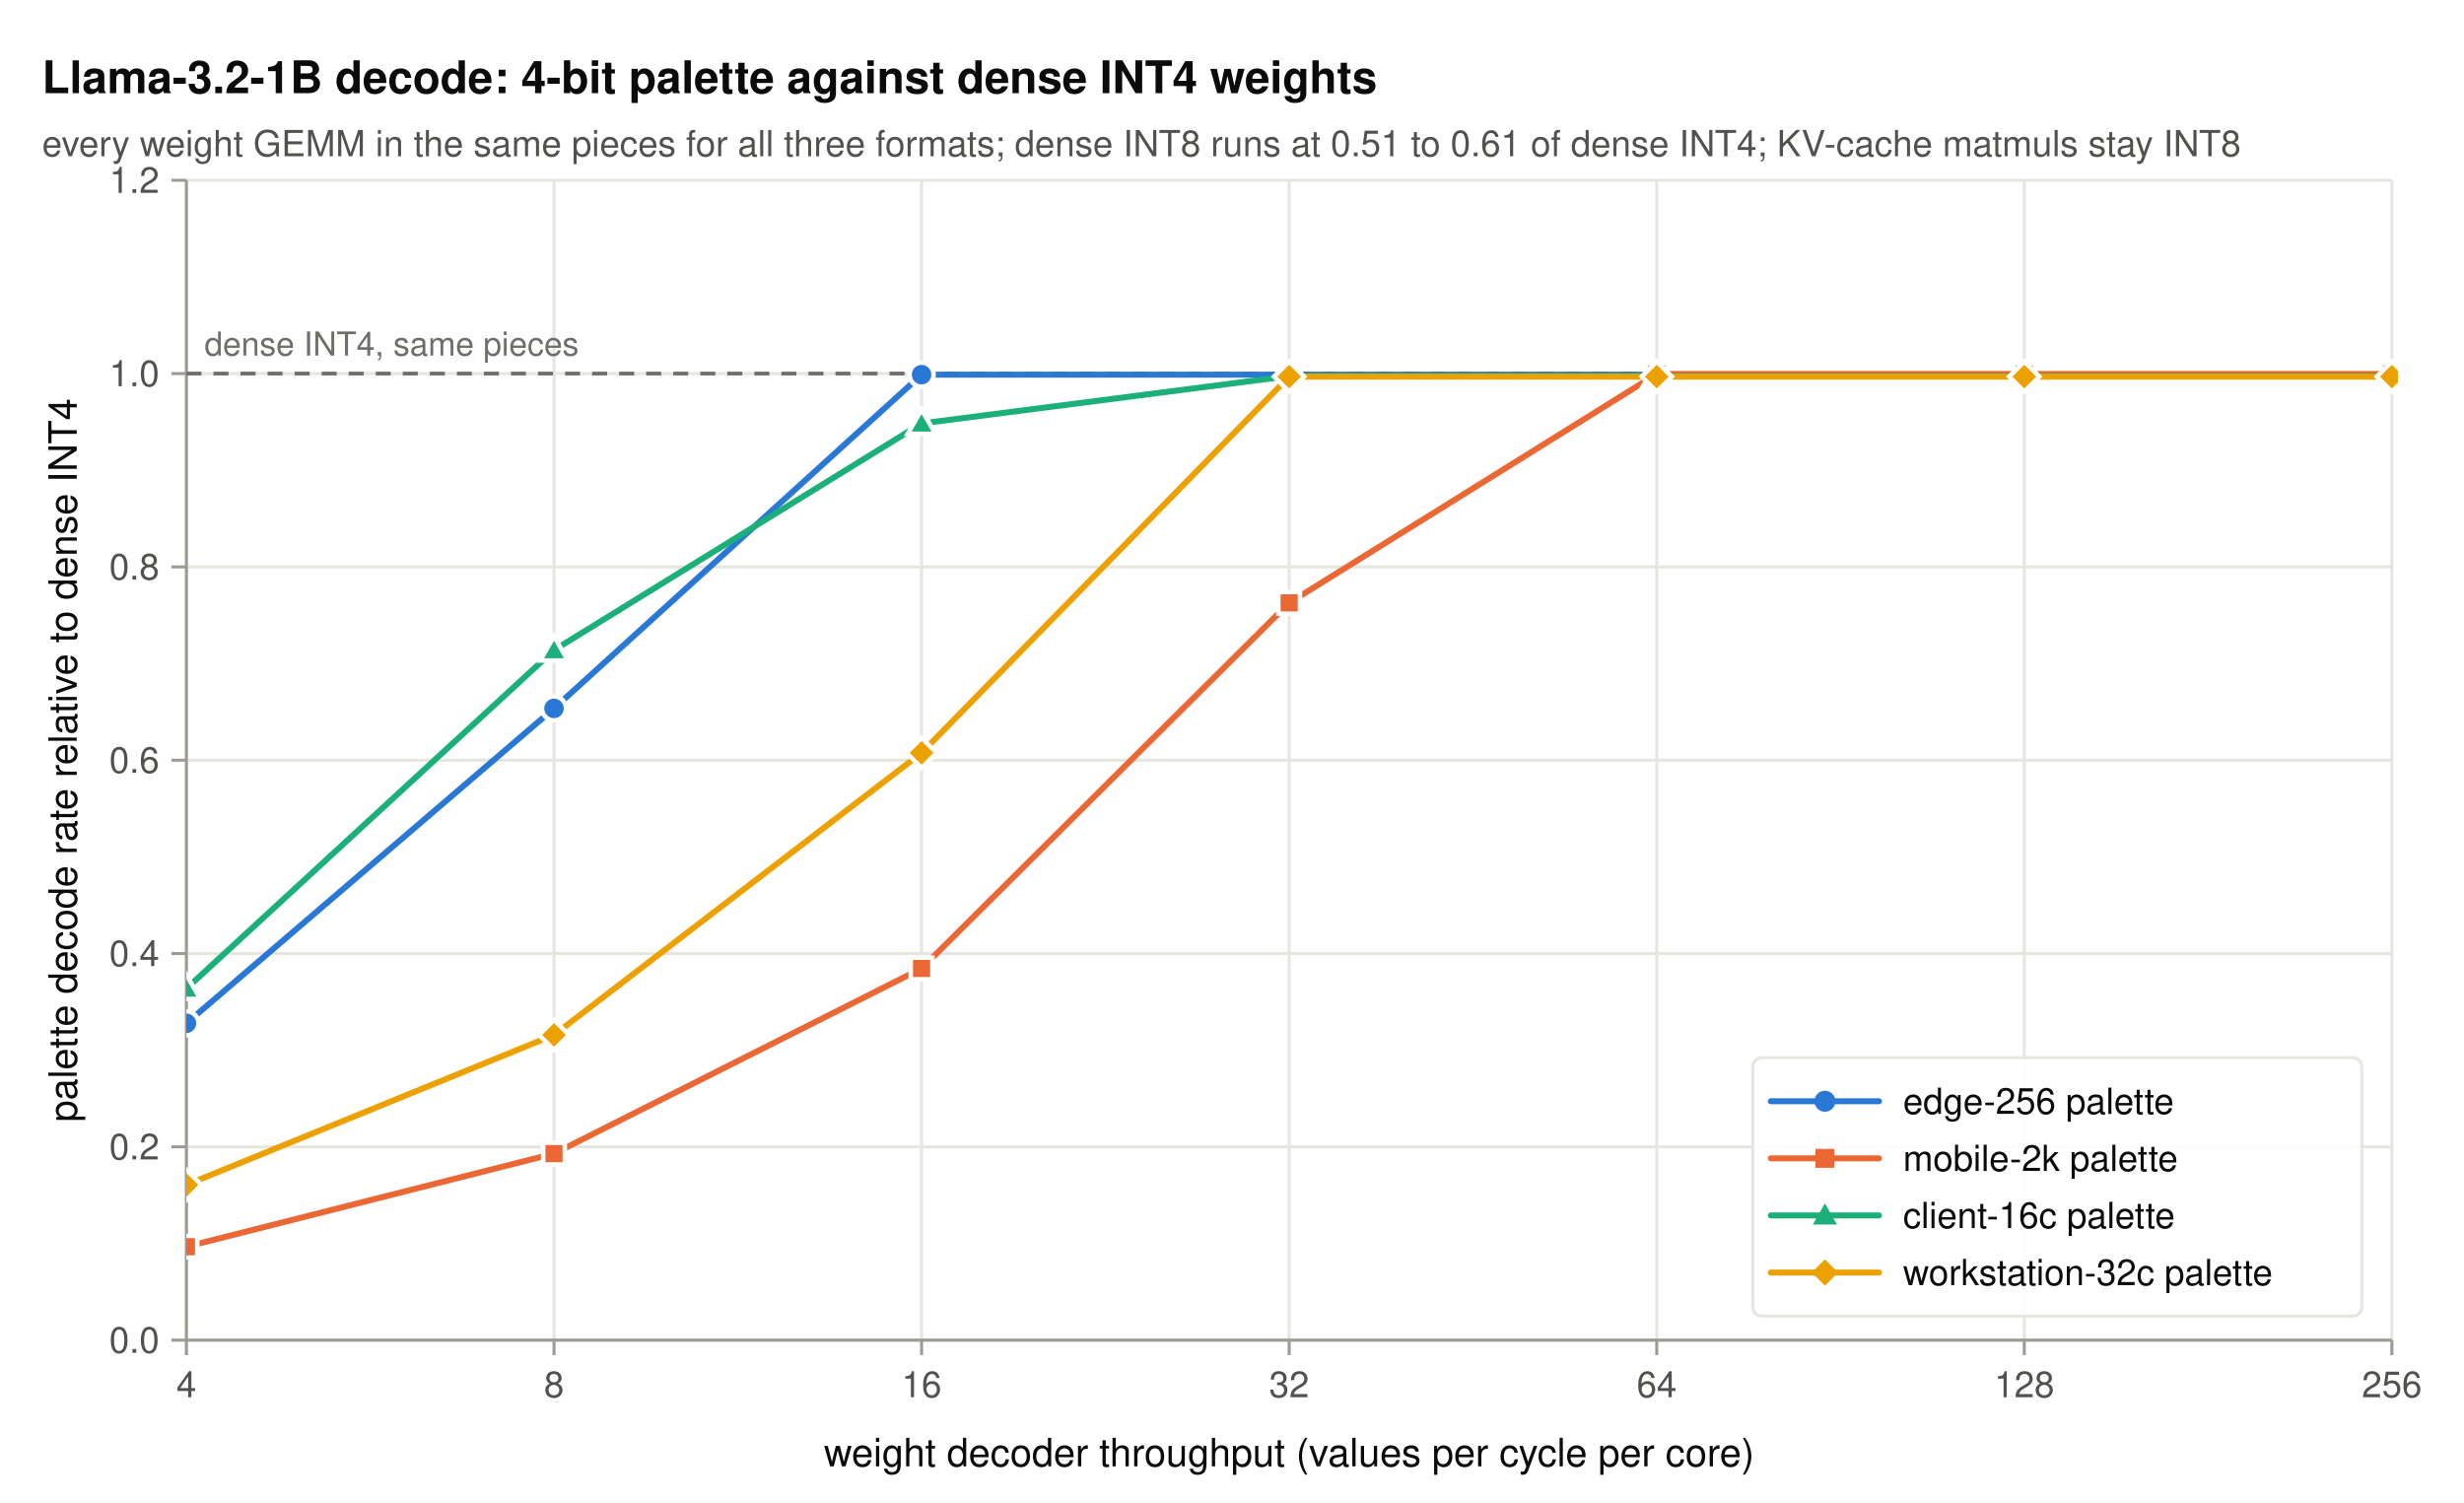
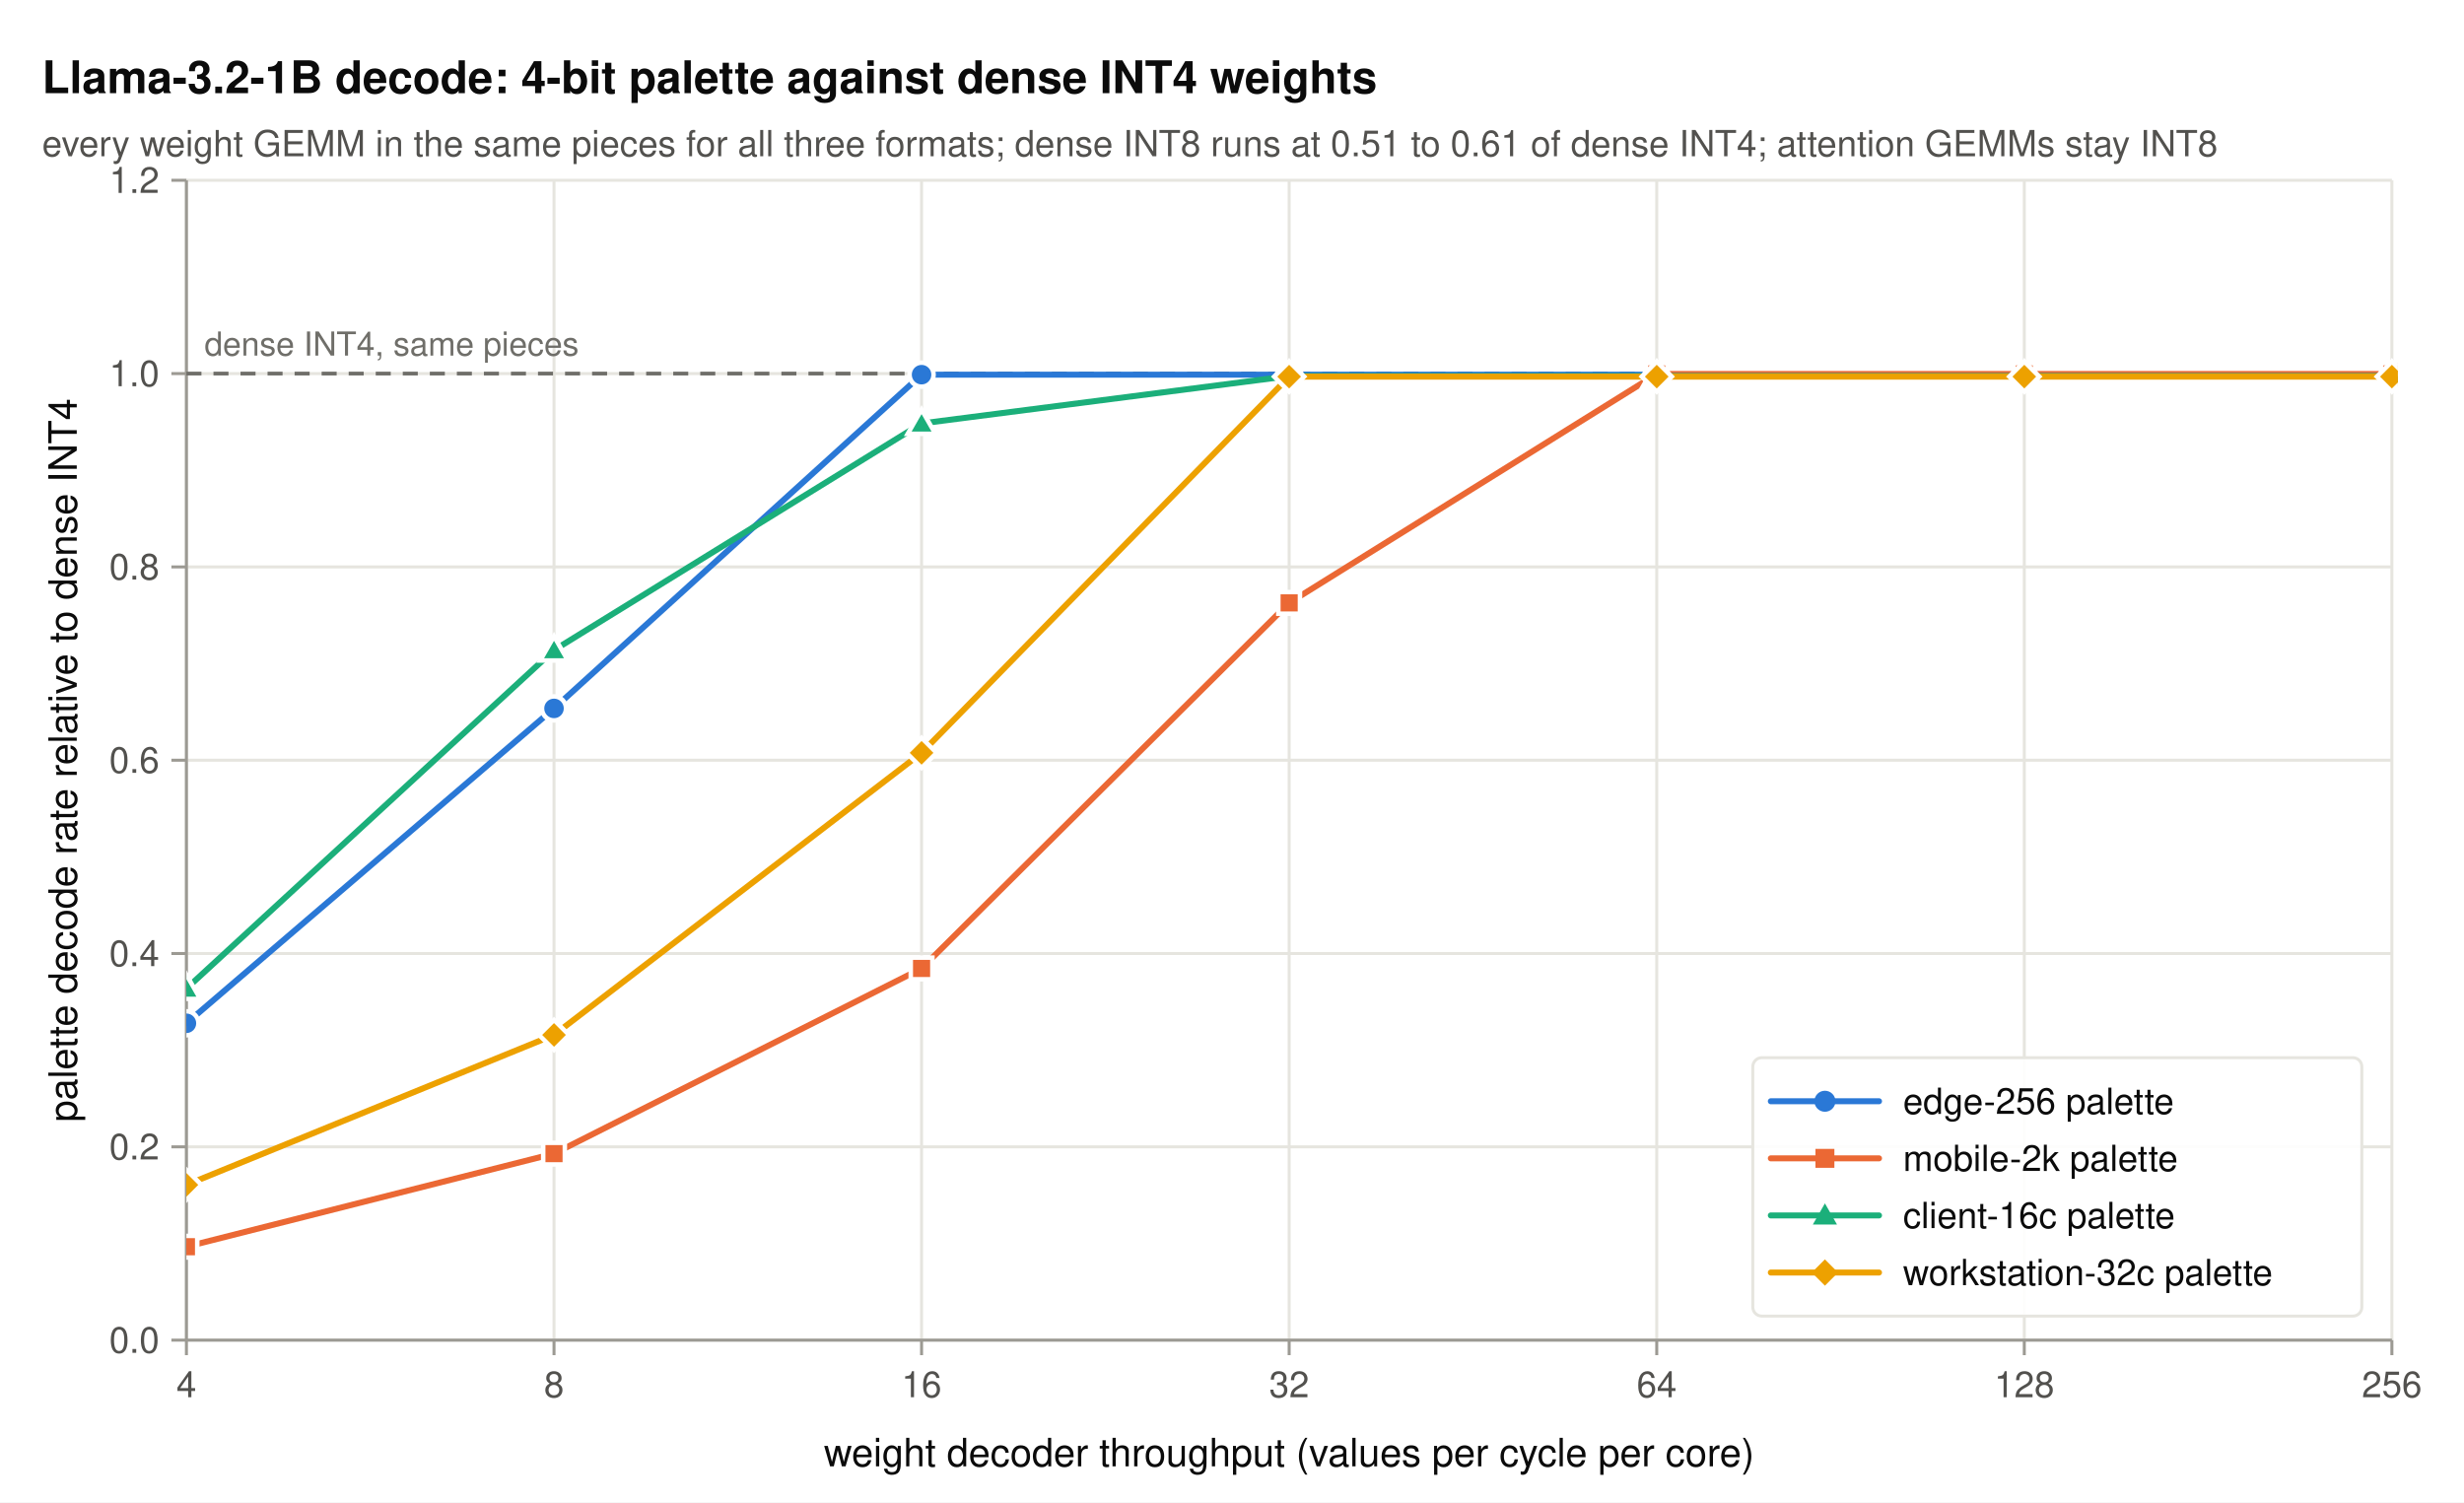
<svg xmlns="http://www.w3.org/2000/svg" width="820" height="500" viewBox="0 0 820 500" font-family="system-ui, -apple-system, 'Segoe UI', Helvetica, Arial, sans-serif">
  <rect width="820" height="500" fill="#ffffff" />
  <defs>
    <clipPath id="s7-plot">
      <rect x="62.04" y="58" width="735.96" height="388" />
    </clipPath>
  </defs>
  <text x="14" y="31" font-size="15" fill="#0b0b0b" font-weight="600">Llama-3.2-1B decode: 4-bit palette against dense INT4 weights</text>
-   <text x="14" y="52" font-size="12" fill="#52514e">every weight GEMM in the same pieces for all three formats; dense INT8 runs at 0.51 to 0.61 of dense INT4; KV-cache matmuls stay INT8</text>
+   <text x="14" y="52" font-size="12" fill="#52514e">every weight GEMM in the same pieces for all three formats; dense INT8 runs at 0.51 to 0.61 of dense INT4; attention GEMMs stay INT8</text>
  <g stroke="#e6e5df" stroke-width="1" fill="none">
    <line x1="62.04" y1="446" x2="796" y2="446" />
    <line x1="62.04" y1="381.67" x2="796" y2="381.67" />
    <line x1="62.04" y1="317.33" x2="796" y2="317.33" />
    <line x1="62.04" y1="253" x2="796" y2="253" />
    <line x1="62.04" y1="188.67" x2="796" y2="188.67" />
    <line x1="62.04" y1="124.33" x2="796" y2="124.33" />
    <line x1="62.04" y1="60" x2="796" y2="60" />
    <line x1="62.04" y1="60" x2="62.04" y2="446" />
    <line x1="184.37" y1="60" x2="184.37" y2="446" />
    <line x1="306.69" y1="60" x2="306.69" y2="446" />
    <line x1="429.02" y1="60" x2="429.02" y2="446" />
    <line x1="551.35" y1="60" x2="551.35" y2="446" />
    <line x1="673.67" y1="60" x2="673.67" y2="446" />
    <line x1="796" y1="60" x2="796" y2="446" />
  </g>
  <g stroke="#9c9a93" stroke-width="1" fill="none">
    <line x1="62.04" y1="446" x2="796" y2="446" />
    <line x1="62.04" y1="60" x2="62.04" y2="446" />
    <line x1="62.04" y1="446" x2="62.04" y2="451" />
    <line x1="184.37" y1="446" x2="184.37" y2="451" />
    <line x1="306.69" y1="446" x2="306.69" y2="451" />
    <line x1="429.02" y1="446" x2="429.02" y2="451" />
    <line x1="551.35" y1="446" x2="551.35" y2="451" />
    <line x1="673.67" y1="446" x2="673.67" y2="451" />
    <line x1="796" y1="446" x2="796" y2="451" />
    <line x1="57.04" y1="446" x2="62.04" y2="446" />
    <line x1="57.04" y1="381.67" x2="62.04" y2="381.67" />
    <line x1="57.04" y1="317.33" x2="62.04" y2="317.33" />
    <line x1="57.04" y1="253" x2="62.04" y2="253" />
    <line x1="57.04" y1="188.67" x2="62.04" y2="188.67" />
    <line x1="57.04" y1="124.33" x2="62.04" y2="124.33" />
    <line x1="57.04" y1="60" x2="62.04" y2="60" />
  </g>
  <g style="font-variant-numeric: tabular-nums">
    <text x="62.04" y="465" font-size="12" fill="#52514e" text-anchor="middle">4</text>
    <text x="184.37" y="465" font-size="12" fill="#52514e" text-anchor="middle">8</text>
    <text x="306.69" y="465" font-size="12" fill="#52514e" text-anchor="middle">16</text>
    <text x="429.02" y="465" font-size="12" fill="#52514e" text-anchor="middle">32</text>
    <text x="551.35" y="465" font-size="12" fill="#52514e" text-anchor="middle">64</text>
    <text x="673.67" y="465" font-size="12" fill="#52514e" text-anchor="middle">128</text>
    <text x="796" y="465" font-size="12" fill="#52514e" text-anchor="middle">256</text>
    <text x="53.04" y="450.2" font-size="12" fill="#52514e" text-anchor="end">0.0</text>
    <text x="53.04" y="385.87" font-size="12" fill="#52514e" text-anchor="end">0.2</text>
    <text x="53.04" y="321.53" font-size="12" fill="#52514e" text-anchor="end">0.4</text>
    <text x="53.04" y="257.2" font-size="12" fill="#52514e" text-anchor="end">0.6</text>
    <text x="53.04" y="192.87" font-size="12" fill="#52514e" text-anchor="end">0.8</text>
    <text x="53.04" y="128.53" font-size="12" fill="#52514e" text-anchor="end">1.0</text>
    <text x="53.04" y="64.2" font-size="12" fill="#52514e" text-anchor="end">1.2</text>
  </g>
  <text x="429.02" y="488" font-size="13" fill="#0b0b0b" text-anchor="middle">weight decoder throughput (values per cycle per core)</text>
  <text x="21.2" y="253" font-size="13" fill="#0b0b0b" text-anchor="middle" dominant-baseline="middle" transform="rotate(-90 21.2 253)">palette decode rate relative to dense INT4</text>
  <g clip-path="url(#s7-plot)">
    <line x1="62.04" y1="124.33" x2="796" y2="124.33" stroke="#6f6e69" stroke-width="1.25" stroke-dasharray="5 4" />
    <path d="M62.04,340.55 L184.37,235.76 L306.69,124.69 L429.02,124.69 L551.35,124.69 L673.67,124.69 L796,124.69" fill="none" stroke="#2a78d6" stroke-width="2" stroke-linejoin="round" stroke-linecap="round" />
    <circle cx="62.04" cy="340.55" r="4" fill="#2a78d6" stroke="#ffffff" stroke-width="1.5" />
    <circle cx="184.37" cy="235.76" r="4" fill="#2a78d6" stroke="#ffffff" stroke-width="1.5" />
    <circle cx="306.69" cy="124.69" r="4" fill="#2a78d6" stroke="#ffffff" stroke-width="1.5" />
    <circle cx="429.02" cy="124.69" r="4" fill="#2a78d6" stroke="#ffffff" stroke-width="1.5" />
    <circle cx="551.35" cy="124.69" r="4" fill="#2a78d6" stroke="#ffffff" stroke-width="1.5" />
    <circle cx="673.67" cy="124.69" r="4" fill="#2a78d6" stroke="#ffffff" stroke-width="1.5" />
    <circle cx="796" cy="124.69" r="4" fill="#2a78d6" stroke="#ffffff" stroke-width="1.5" />
    <path d="M62.04,414.91 L184.37,383.93 L306.69,322.3 L429.02,200.64 L551.35,124.46 L673.67,124.46 L796,124.46" fill="none" stroke="#eb6834" stroke-width="2" stroke-linejoin="round" stroke-linecap="round" />
    <rect x="58.44" y="411.31" width="7.2" height="7.2" fill="#eb6834" stroke="#ffffff" stroke-width="1.5" />
    <rect x="180.77" y="380.33" width="7.2" height="7.2" fill="#eb6834" stroke="#ffffff" stroke-width="1.5" />
    <rect x="303.09" y="318.7" width="7.2" height="7.2" fill="#eb6834" stroke="#ffffff" stroke-width="1.5" />
    <rect x="425.42" y="197.04" width="7.2" height="7.2" fill="#eb6834" stroke="#ffffff" stroke-width="1.5" />
    <rect x="547.75" y="120.86" width="7.2" height="7.2" fill="#eb6834" stroke="#ffffff" stroke-width="1.5" />
    <rect x="670.07" y="120.86" width="7.2" height="7.2" fill="#eb6834" stroke="#ffffff" stroke-width="1.5" />
    <rect x="792.4" y="120.86" width="7.2" height="7.2" fill="#eb6834" stroke="#ffffff" stroke-width="1.5" />
    <path d="M62.04,328.99 L184.37,216.36 L306.69,140.92 L429.02,125.16 L551.35,125.16 L673.67,125.16 L796,125.16" fill="none" stroke="#1baf7a" stroke-width="2" stroke-linejoin="round" stroke-linecap="round" />
    <polygon points="62.04,324.39 66.64,332.44 57.44,332.44" fill="#1baf7a" stroke="#ffffff" stroke-width="1.5" />
    <polygon points="184.37,211.76 188.97,219.81 179.77,219.81" fill="#1baf7a" stroke="#ffffff" stroke-width="1.5" />
    <polygon points="306.69,136.32 311.29,144.37 302.09,144.37" fill="#1baf7a" stroke="#ffffff" stroke-width="1.5" />
    <polygon points="429.02,120.56 433.62,128.61 424.42,128.61" fill="#1baf7a" stroke="#ffffff" stroke-width="1.5" />
    <polygon points="551.35,120.56 555.95,128.61 546.75,128.61" fill="#1baf7a" stroke="#ffffff" stroke-width="1.5" />
    <polygon points="673.67,120.56 678.27,128.61 669.07,128.61" fill="#1baf7a" stroke="#ffffff" stroke-width="1.5" />
    <polygon points="796,120.56 800.6,128.61 791.4,128.61" fill="#1baf7a" stroke="#ffffff" stroke-width="1.5" />
    <path d="M62.04,394.33 L184.37,344.43 L306.69,250.55 L429.02,125.34 L551.35,125.34 L673.67,125.34 L796,125.34" fill="none" stroke="#eda100" stroke-width="2" stroke-linejoin="round" stroke-linecap="round" />
    <polygon points="62.04,389.33 67.04,394.33 62.04,399.33 57.04,394.33" fill="#eda100" stroke="#ffffff" stroke-width="1.5" />
    <polygon points="184.37,339.43 189.37,344.43 184.37,349.43 179.37,344.43" fill="#eda100" stroke="#ffffff" stroke-width="1.5" />
    <polygon points="306.69,245.55 311.69,250.55 306.69,255.55 301.69,250.55" fill="#eda100" stroke="#ffffff" stroke-width="1.5" />
    <polygon points="429.02,120.34 434.02,125.34 429.02,130.34 424.02,125.34" fill="#eda100" stroke="#ffffff" stroke-width="1.5" />
    <polygon points="551.35,120.34 556.35,125.34 551.35,130.34 546.35,125.34" fill="#eda100" stroke="#ffffff" stroke-width="1.5" />
    <polygon points="673.67,120.34 678.67,125.34 673.67,130.34 668.67,125.34" fill="#eda100" stroke="#ffffff" stroke-width="1.5" />
    <polygon points="796,120.34 801,125.34 796,130.34 791,125.34" fill="#eda100" stroke="#ffffff" stroke-width="1.5" />
  </g>
  <text x="68.04" y="118.33" font-size="11" fill="#6f6e69">dense INT4, same pieces</text>
  <g transform="translate(583.32,352)">
    <rect width="202.68" height="86" rx="3" fill="#ffffff" fill-opacity="0.92" stroke="#e6e5df" />
    <line x1="6" y1="14.5" x2="42" y2="14.5" stroke="#2a78d6" stroke-width="2" stroke-linecap="round" />
    <circle cx="24" cy="14.5" r="3.5" fill="#2a78d6" stroke="none" />
    <text x="50" y="18.7" font-size="12" fill="#0b0b0b">edge-256 palette</text>
    <line x1="6" y1="33.5" x2="42" y2="33.5" stroke="#eb6834" stroke-width="2" stroke-linecap="round" />
    <rect x="20.85" y="30.35" width="6.3" height="6.3" fill="#eb6834" stroke="none" />
    <text x="50" y="37.7" font-size="12" fill="#0b0b0b">mobile-2k palette</text>
    <line x1="6" y1="52.5" x2="42" y2="52.5" stroke="#1baf7a" stroke-width="2" stroke-linecap="round" />
    <polygon points="24,48.48 28.02,55.52 19.98,55.52" fill="#1baf7a" stroke="none" />
    <text x="50" y="56.7" font-size="12" fill="#0b0b0b">client-16c palette</text>
    <line x1="6" y1="71.5" x2="42" y2="71.5" stroke="#eda100" stroke-width="2" stroke-linecap="round" />
    <polygon points="24,67.12 28.38,71.5 24,75.88 19.62,71.5" fill="#eda100" stroke="none" />
    <text x="50" y="75.7" font-size="12" fill="#0b0b0b">workstation-32c palette</text>
  </g>
</svg>
